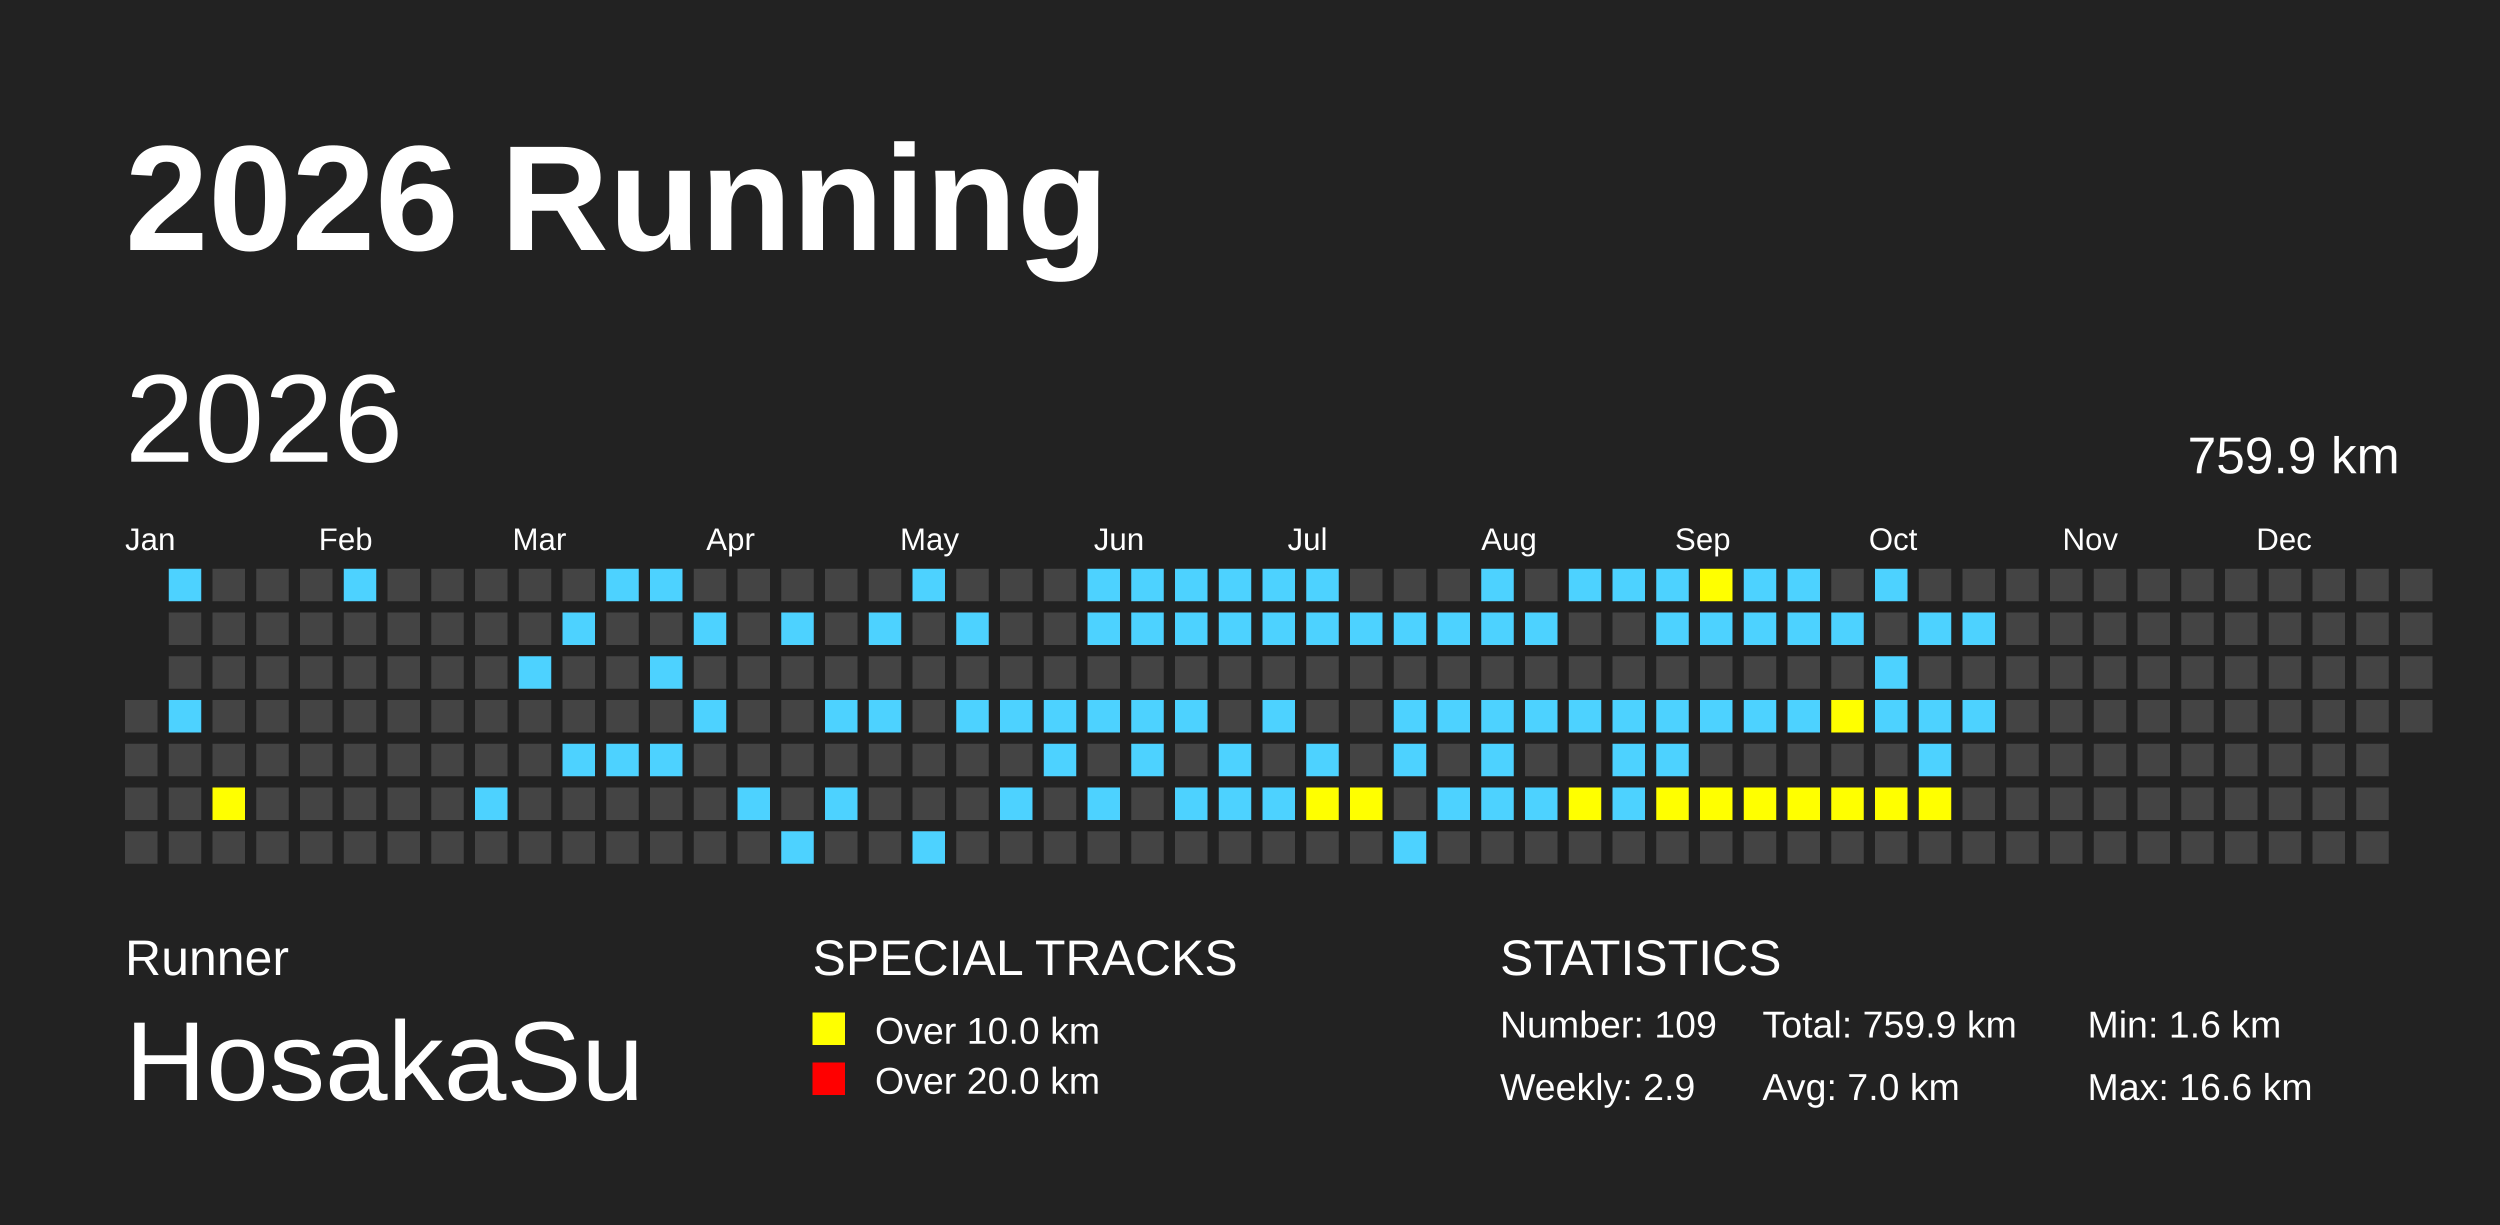
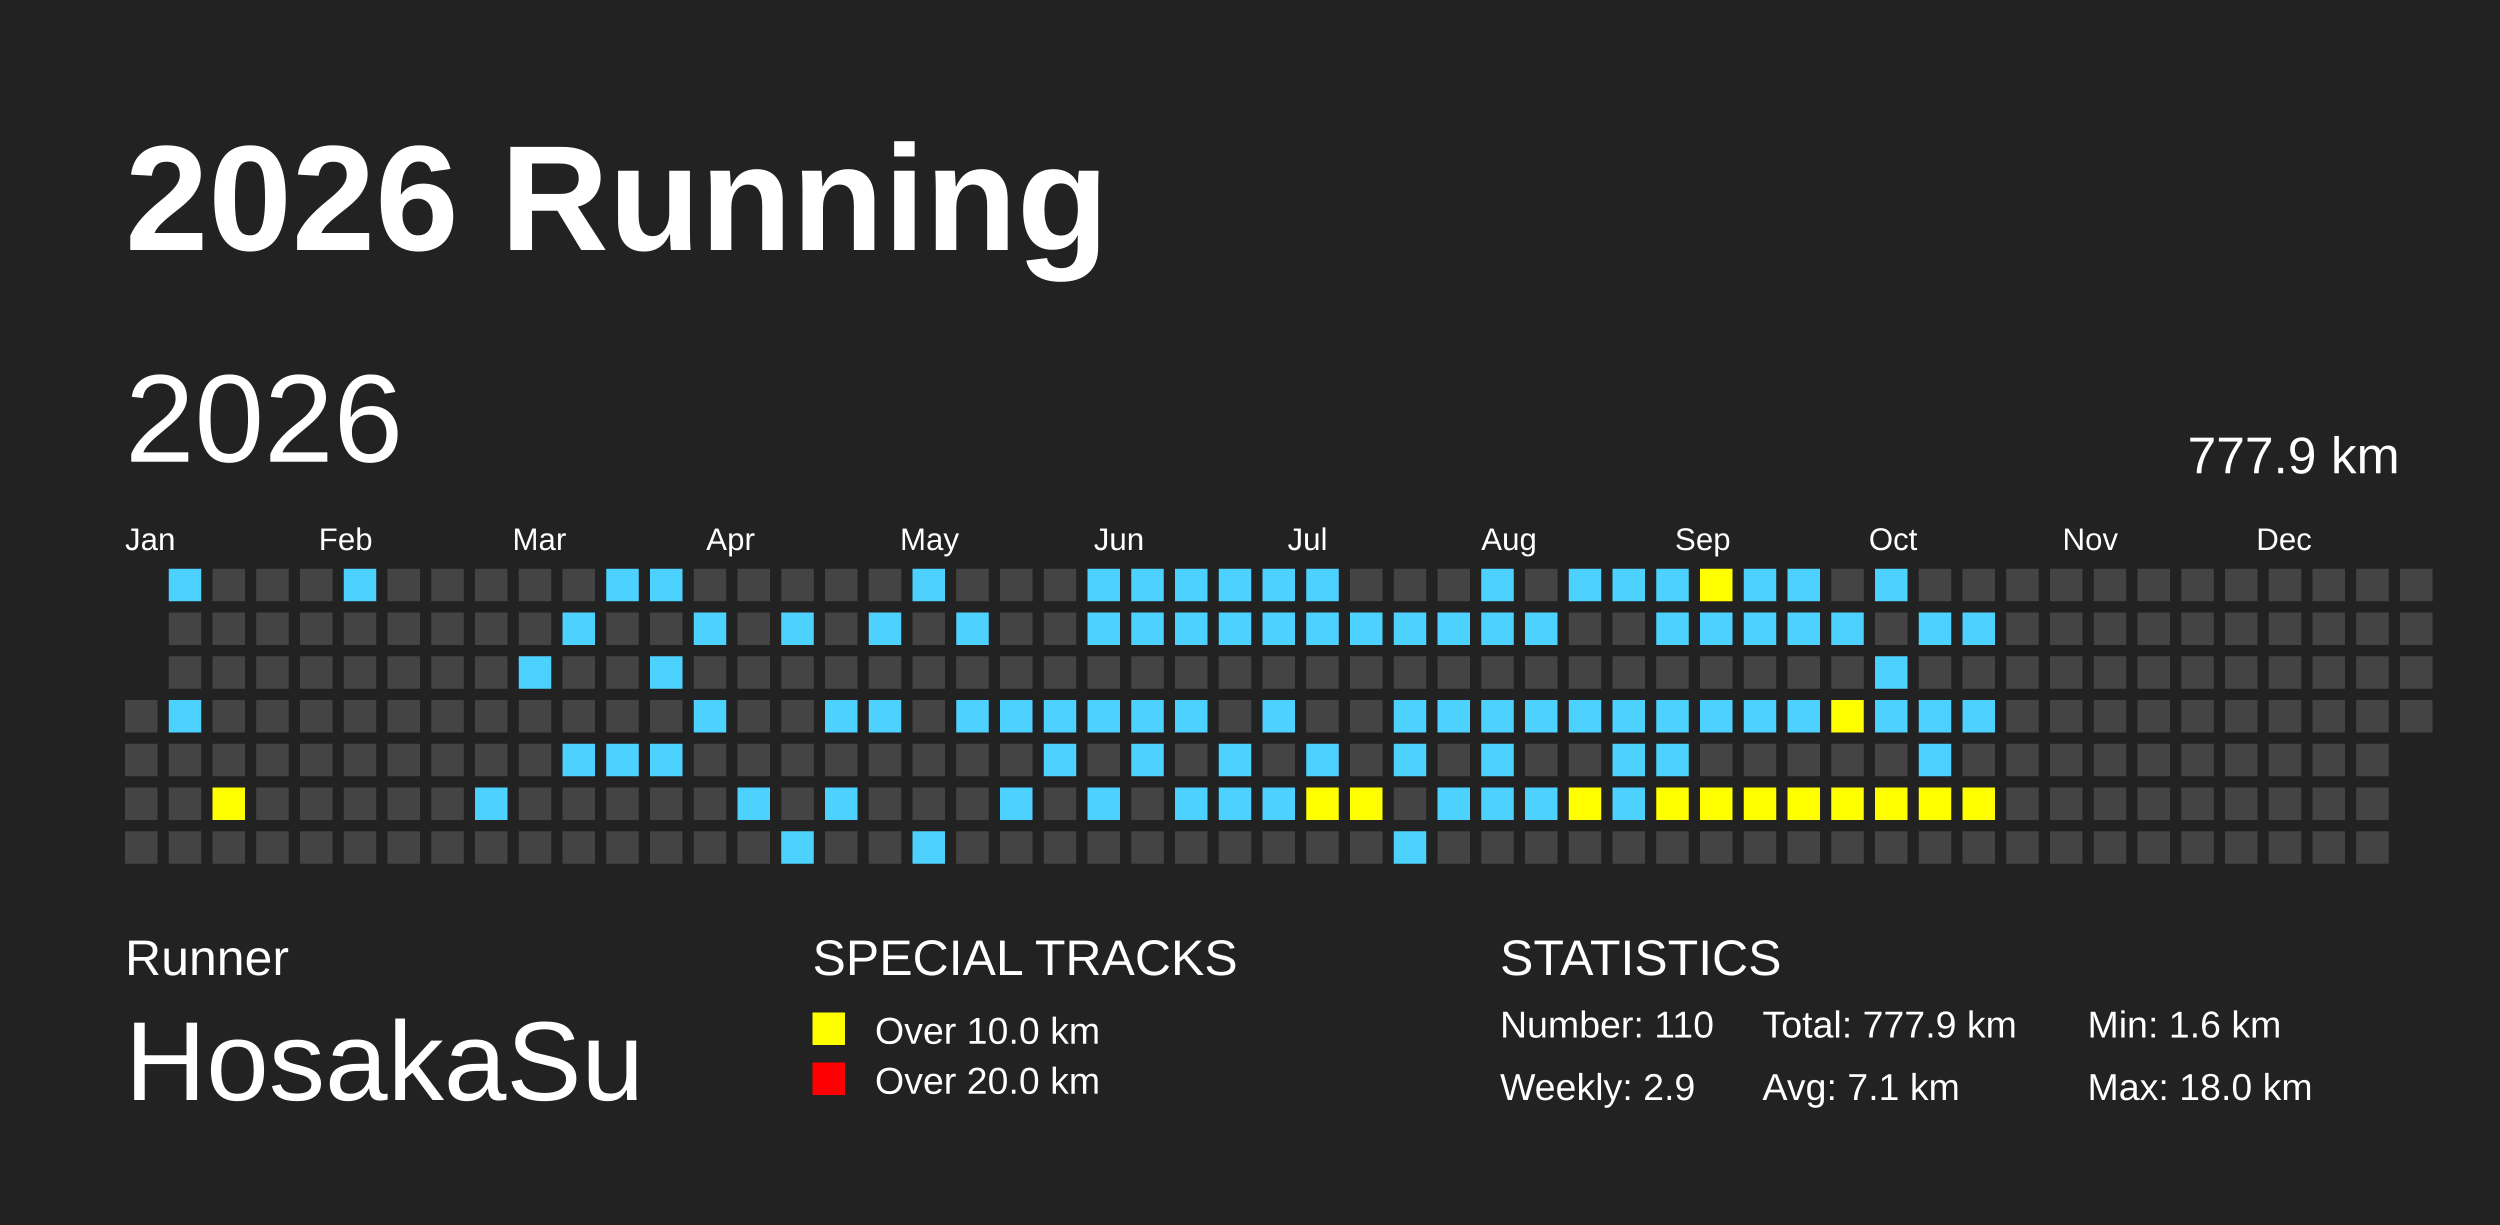
<svg xmlns="http://www.w3.org/2000/svg" baseProfile="full" height="98mm" version="1.1" viewBox="0,0,200,98" width="200mm">
  <defs>
    <pattern height="2" id="indoor-stripe" patternUnits="userSpaceOnUse" width="2">
      <line stroke="white" stroke-opacity="0.45" stroke-width="0.5" x1="0" x2="2" y1="2" y2="0" />
    </pattern>
  </defs>
  <rect fill="#222222" height="98" width="200" x="0" y="0" />
  <text fill="#FFFFFF" style="font-size:12px; font-family:Arial; font-weight:bold;" x="10" y="20">2026 Running</text>
  <text fill="#FFFFFF" style="font-size:4px; font-family:Arial" x="10" y="78">Runner</text>
  <text fill="#FFFFFF" style="font-size:9px; font-family:Arial" x="10" y="88">HosakaSu</text>
  <text fill="#FFFFFF" style="font-size:4px; font-family:Arial" x="65" y="78">SPECIAL TRACKS</text>
  <rect fill="yellow" height="2.6" width="2.6" x="65" y="81" />
  <text fill="#FFFFFF" style="font-size:3px; font-family:Arial" x="70" y="83.5">Over 10.0 km</text>
  <rect fill="red" height="2.6" width="2.6" x="65" y="85" />
  <text fill="#FFFFFF" style="font-size:3px; font-family:Arial" x="70" y="87.5">Over 20.0 km</text>
  <text fill="#FFFFFF" style="font-size:4px; font-family:Arial" x="120" y="78">STATISTICS</text>
-   <text fill="#FFFFFF" style="font-size:3px; font-family:Arial" x="120" y="83">Number: 109</text>
+   <text fill="#FFFFFF" style="font-size:3px; font-family:Arial" x="120" y="83">Number: 110</text>
  <text fill="#FFFFFF" style="font-size:3px; font-family:Arial" x="120" y="88">Weekly: 2.9</text>
-   <text fill="#FFFFFF" style="font-size:3px; font-family:Arial" x="141" y="83">Total: 759.9 km</text>
-   <text fill="#FFFFFF" style="font-size:3px; font-family:Arial" x="141" y="88">Avg: 7.0 km</text>
+   <text fill="#FFFFFF" style="font-size:3px; font-family:Arial" x="141" y="83">Total: 777.9 km</text>
+   <text fill="#FFFFFF" style="font-size:3px; font-family:Arial" x="141" y="88">Avg: 7.1 km</text>
  <text fill="#FFFFFF" style="font-size:3px; font-family:Arial" x="167" y="83">Min: 1.6 km</text>
-   <text fill="#FFFFFF" style="font-size:3px; font-family:Arial" x="167" y="88">Max: 16.6 km</text>
+   <text fill="#FFFFFF" style="font-size:3px; font-family:Arial" x="167" y="88">Max: 18.0 km</text>
  <text dominant-baseline="hanging" fill="#FFFFFF" style="font-size:10.0px; font-family:Arial;" x="10" y="30">2026</text>
-   <text dominant-baseline="hanging" fill="#FFFFFF" style="font-size:4.125px; font-family:Arial;" x="175" y="35">759.9 km</text>
+   <text dominant-baseline="hanging" fill="#FFFFFF" style="font-size:4.125px; font-family:Arial;" x="175" y="35">777.9 km</text>
  <text fill="#FFFFFF" style="font-size:2.5px; font-family:Arial" x="10.0" y="44">Jan</text>
  <text fill="#FFFFFF" style="font-size:2.5px; font-family:Arial" x="25.5" y="44">Feb</text>
  <text fill="#FFFFFF" style="font-size:2.5px; font-family:Arial" x="41.0" y="44">Mar</text>
  <text fill="#FFFFFF" style="font-size:2.5px; font-family:Arial" x="56.5" y="44">Apr</text>
  <text fill="#FFFFFF" style="font-size:2.5px; font-family:Arial" x="72.0" y="44">May</text>
  <text fill="#FFFFFF" style="font-size:2.5px; font-family:Arial" x="87.5" y="44">Jun</text>
  <text fill="#FFFFFF" style="font-size:2.5px; font-family:Arial" x="103.0" y="44">Jul</text>
  <text fill="#FFFFFF" style="font-size:2.5px; font-family:Arial" x="118.5" y="44">Aug</text>
  <text fill="#FFFFFF" style="font-size:2.5px; font-family:Arial" x="134.0" y="44">Sep</text>
  <text fill="#FFFFFF" style="font-size:2.5px; font-family:Arial" x="149.5" y="44">Oct</text>
  <text fill="#FFFFFF" style="font-size:2.5px; font-family:Arial" x="165.0" y="44">Nov</text>
  <text fill="#FFFFFF" style="font-size:2.5px; font-family:Arial" x="180.5" y="44">Dec</text>
  <rect fill="#444444" height="2.6" width="2.6" x="10.0" y="56.0" />
  <rect fill="#444444" height="2.6" width="2.6" x="10.0" y="59.5" />
  <rect fill="#444444" height="2.6" width="2.6" x="10.0" y="63.0" />
  <rect fill="#444444" height="2.6" width="2.6" x="10.0" y="66.5" />
  <rect fill="#4DD2FF" height="2.6" width="2.6" x="13.5" y="45.5" />
  <rect fill="#444444" height="2.6" width="2.6" x="13.5" y="49.0" />
  <rect fill="#444444" height="2.6" width="2.6" x="13.5" y="52.5" />
  <rect fill="#4DD2FF" height="2.6" width="2.6" x="13.5" y="56.0" />
  <rect fill="#444444" height="2.6" width="2.6" x="13.5" y="59.5" />
  <rect fill="#444444" height="2.6" width="2.6" x="13.5" y="63.0" />
  <rect fill="#444444" height="2.6" width="2.6" x="13.5" y="66.5" />
  <rect fill="#444444" height="2.6" width="2.6" x="17.0" y="45.5" />
  <rect fill="#444444" height="2.6" width="2.6" x="17.0" y="49.0" />
  <rect fill="#444444" height="2.6" width="2.6" x="17.0" y="52.5" />
  <rect fill="#444444" height="2.6" width="2.6" x="17.0" y="56.0" />
  <rect fill="#444444" height="2.6" width="2.6" x="17.0" y="59.5" />
  <rect fill="yellow" height="2.6" width="2.6" x="17.0" y="63.0" />
  <rect fill="#444444" height="2.6" width="2.6" x="17.0" y="66.5" />
  <rect fill="#444444" height="2.6" width="2.6" x="20.5" y="45.5" />
  <rect fill="#444444" height="2.6" width="2.6" x="20.5" y="49.0" />
  <rect fill="#444444" height="2.6" width="2.6" x="20.5" y="52.5" />
  <rect fill="#444444" height="2.6" width="2.6" x="20.5" y="56.0" />
  <rect fill="#444444" height="2.6" width="2.6" x="20.5" y="59.5" />
  <rect fill="#444444" height="2.6" width="2.6" x="20.5" y="63.0" />
  <rect fill="#444444" height="2.6" width="2.6" x="20.5" y="66.5" />
  <rect fill="#444444" height="2.6" width="2.6" x="24.0" y="45.5" />
  <rect fill="#444444" height="2.6" width="2.6" x="24.0" y="49.0" />
  <rect fill="#444444" height="2.6" width="2.6" x="24.0" y="52.5" />
  <rect fill="#444444" height="2.6" width="2.6" x="24.0" y="56.0" />
  <rect fill="#444444" height="2.6" width="2.6" x="24.0" y="59.5" />
  <rect fill="#444444" height="2.6" width="2.6" x="24.0" y="63.0" />
  <rect fill="#444444" height="2.6" width="2.6" x="24.0" y="66.5" />
  <rect fill="#4DD2FF" height="2.6" width="2.6" x="27.5" y="45.5" />
  <rect fill="#444444" height="2.6" width="2.6" x="27.5" y="49.0" />
  <rect fill="#444444" height="2.6" width="2.6" x="27.5" y="52.5" />
  <rect fill="#444444" height="2.6" width="2.6" x="27.5" y="56.0" />
  <rect fill="#444444" height="2.6" width="2.6" x="27.5" y="59.5" />
  <rect fill="#444444" height="2.6" width="2.6" x="27.5" y="63.0" />
  <rect fill="#444444" height="2.6" width="2.6" x="27.5" y="66.5" />
  <rect fill="#444444" height="2.6" width="2.6" x="31.0" y="45.5" />
  <rect fill="#444444" height="2.6" width="2.6" x="31.0" y="49.0" />
  <rect fill="#444444" height="2.6" width="2.6" x="31.0" y="52.5" />
  <rect fill="#444444" height="2.6" width="2.6" x="31.0" y="56.0" />
  <rect fill="#444444" height="2.6" width="2.6" x="31.0" y="59.5" />
  <rect fill="#444444" height="2.6" width="2.6" x="31.0" y="63.0" />
  <rect fill="#444444" height="2.6" width="2.6" x="31.0" y="66.5" />
  <rect fill="#444444" height="2.6" width="2.6" x="34.5" y="45.5" />
  <rect fill="#444444" height="2.6" width="2.6" x="34.5" y="49.0" />
  <rect fill="#444444" height="2.6" width="2.6" x="34.5" y="52.5" />
  <rect fill="#444444" height="2.6" width="2.6" x="34.5" y="56.0" />
  <rect fill="#444444" height="2.6" width="2.6" x="34.5" y="59.5" />
  <rect fill="#444444" height="2.6" width="2.6" x="34.5" y="63.0" />
  <rect fill="#444444" height="2.6" width="2.6" x="34.5" y="66.5" />
  <rect fill="#444444" height="2.6" width="2.6" x="38.0" y="45.5" />
  <rect fill="#444444" height="2.6" width="2.6" x="38.0" y="49.0" />
  <rect fill="#444444" height="2.6" width="2.6" x="38.0" y="52.5" />
  <rect fill="#444444" height="2.6" width="2.6" x="38.0" y="56.0" />
  <rect fill="#444444" height="2.6" width="2.6" x="38.0" y="59.5" />
  <rect fill="#4DD2FF" height="2.6" width="2.6" x="38.0" y="63.0" />
  <rect fill="#444444" height="2.6" width="2.6" x="38.0" y="66.5" />
  <rect fill="#444444" height="2.6" width="2.6" x="41.5" y="45.5" />
  <rect fill="#444444" height="2.6" width="2.6" x="41.5" y="49.0" />
  <rect fill="#4DD2FF" height="2.6" width="2.6" x="41.5" y="52.5" />
  <rect fill="#444444" height="2.6" width="2.6" x="41.5" y="56.0" />
  <rect fill="#444444" height="2.6" width="2.6" x="41.5" y="59.5" />
  <rect fill="#444444" height="2.6" width="2.6" x="41.5" y="63.0" />
  <rect fill="#444444" height="2.6" width="2.6" x="41.5" y="66.5" />
  <rect fill="#444444" height="2.6" width="2.6" x="45.0" y="45.5" />
  <rect fill="#4DD2FF" height="2.6" width="2.6" x="45.0" y="49.0" />
  <rect fill="#444444" height="2.6" width="2.6" x="45.0" y="52.5" />
  <rect fill="#444444" height="2.6" width="2.6" x="45.0" y="56.0" />
  <rect fill="#4DD2FF" height="2.6" width="2.6" x="45.0" y="59.5" />
  <rect fill="#444444" height="2.6" width="2.6" x="45.0" y="63.0" />
  <rect fill="#444444" height="2.6" width="2.6" x="45.0" y="66.5" />
  <rect fill="#4DD2FF" height="2.6" width="2.6" x="48.5" y="45.5" />
  <rect fill="#444444" height="2.6" width="2.6" x="48.5" y="49.0" />
  <rect fill="#444444" height="2.6" width="2.6" x="48.5" y="52.5" />
  <rect fill="#444444" height="2.6" width="2.6" x="48.5" y="56.0" />
  <rect fill="#4DD2FF" height="2.6" width="2.6" x="48.5" y="59.5" />
  <rect fill="#444444" height="2.6" width="2.6" x="48.5" y="63.0" />
  <rect fill="#444444" height="2.6" width="2.6" x="48.5" y="66.5" />
  <rect fill="#4DD2FF" height="2.6" width="2.6" x="52.0" y="45.5" />
  <rect fill="#444444" height="2.6" width="2.6" x="52.0" y="49.0" />
  <rect fill="#4DD2FF" height="2.6" width="2.6" x="52.0" y="52.5" />
  <rect fill="#444444" height="2.6" width="2.6" x="52.0" y="56.0" />
  <rect fill="#4DD2FF" height="2.6" width="2.6" x="52.0" y="59.5" />
  <rect fill="#444444" height="2.6" width="2.6" x="52.0" y="63.0" />
  <rect fill="#444444" height="2.6" width="2.6" x="52.0" y="66.5" />
  <rect fill="#444444" height="2.6" width="2.6" x="55.5" y="45.5" />
  <rect fill="#4DD2FF" height="2.6" width="2.6" x="55.5" y="49.0" />
  <rect fill="#444444" height="2.6" width="2.6" x="55.5" y="52.5" />
  <rect fill="#4DD2FF" height="2.6" width="2.6" x="55.5" y="56.0" />
  <rect fill="#444444" height="2.6" width="2.6" x="55.5" y="59.5" />
  <rect fill="#444444" height="2.6" width="2.6" x="55.5" y="63.0" />
  <rect fill="#444444" height="2.6" width="2.6" x="55.5" y="66.5" />
  <rect fill="#444444" height="2.6" width="2.6" x="59.0" y="45.5" />
  <rect fill="#444444" height="2.6" width="2.6" x="59.0" y="49.0" />
  <rect fill="#444444" height="2.6" width="2.6" x="59.0" y="52.5" />
  <rect fill="#444444" height="2.6" width="2.6" x="59.0" y="56.0" />
  <rect fill="#444444" height="2.6" width="2.6" x="59.0" y="59.5" />
  <rect fill="#4DD2FF" height="2.6" width="2.6" x="59.0" y="63.0" />
  <rect fill="#444444" height="2.6" width="2.6" x="59.0" y="66.5" />
  <rect fill="#444444" height="2.6" width="2.6" x="62.5" y="45.5" />
  <rect fill="#4DD2FF" height="2.6" width="2.6" x="62.5" y="49.0" />
  <rect fill="#444444" height="2.6" width="2.6" x="62.5" y="52.5" />
  <rect fill="#444444" height="2.6" width="2.6" x="62.5" y="56.0" />
  <rect fill="#444444" height="2.6" width="2.6" x="62.5" y="59.5" />
  <rect fill="#444444" height="2.6" width="2.6" x="62.5" y="63.0" />
  <rect fill="#4DD2FF" height="2.6" width="2.6" x="62.5" y="66.5" />
  <rect fill="#444444" height="2.6" width="2.6" x="66.0" y="45.5" />
  <rect fill="#444444" height="2.6" width="2.6" x="66.0" y="49.0" />
  <rect fill="#444444" height="2.6" width="2.6" x="66.0" y="52.5" />
  <rect fill="#4DD2FF" height="2.6" width="2.6" x="66.0" y="56.0" />
  <rect fill="#444444" height="2.6" width="2.6" x="66.0" y="59.5" />
  <rect fill="#4DD2FF" height="2.6" width="2.6" x="66.0" y="63.0" />
  <rect fill="#444444" height="2.6" width="2.6" x="66.0" y="66.5" />
  <rect fill="#444444" height="2.6" width="2.6" x="69.5" y="45.5" />
  <rect fill="#4DD2FF" height="2.6" width="2.6" x="69.5" y="49.0" />
  <rect fill="#444444" height="2.6" width="2.6" x="69.5" y="52.5" />
  <rect fill="#4DD2FF" height="2.6" width="2.6" x="69.5" y="56.0" />
  <rect fill="#444444" height="2.6" width="2.6" x="69.5" y="59.5" />
  <rect fill="#444444" height="2.6" width="2.6" x="69.5" y="63.0" />
  <rect fill="#444444" height="2.6" width="2.6" x="69.5" y="66.5" />
  <rect fill="#4DD2FF" height="2.6" width="2.6" x="73.0" y="45.5" />
  <rect fill="#444444" height="2.6" width="2.6" x="73.0" y="49.0" />
  <rect fill="#444444" height="2.6" width="2.6" x="73.0" y="52.5" />
  <rect fill="#444444" height="2.6" width="2.6" x="73.0" y="56.0" />
  <rect fill="#444444" height="2.6" width="2.6" x="73.0" y="59.5" />
  <rect fill="#444444" height="2.6" width="2.6" x="73.0" y="63.0" />
  <rect fill="#4DD2FF" height="2.6" width="2.6" x="73.0" y="66.5" />
  <rect fill="#444444" height="2.6" width="2.6" x="76.5" y="45.5" />
  <rect fill="#4DD2FF" height="2.6" width="2.6" x="76.5" y="49.0" />
  <rect fill="#444444" height="2.6" width="2.6" x="76.5" y="52.5" />
  <rect fill="#4DD2FF" height="2.6" width="2.6" x="76.5" y="56.0" />
  <rect fill="#444444" height="2.6" width="2.6" x="76.5" y="59.5" />
  <rect fill="#444444" height="2.6" width="2.6" x="76.5" y="63.0" />
  <rect fill="#444444" height="2.6" width="2.6" x="76.5" y="66.5" />
  <rect fill="#444444" height="2.6" width="2.6" x="80.0" y="45.5" />
  <rect fill="#444444" height="2.6" width="2.6" x="80.0" y="49.0" />
  <rect fill="#444444" height="2.6" width="2.6" x="80.0" y="52.5" />
  <rect fill="#4DD2FF" height="2.6" width="2.6" x="80.0" y="56.0" />
  <rect fill="#444444" height="2.6" width="2.6" x="80.0" y="59.5" />
  <rect fill="#4DD2FF" height="2.6" width="2.6" x="80.0" y="63.0" />
  <rect fill="#444444" height="2.6" width="2.6" x="80.0" y="66.5" />
  <rect fill="#444444" height="2.6" width="2.6" x="83.5" y="45.5" />
  <rect fill="#444444" height="2.6" width="2.6" x="83.5" y="49.0" />
  <rect fill="#444444" height="2.6" width="2.6" x="83.5" y="52.5" />
  <rect fill="#4DD2FF" height="2.6" width="2.6" x="83.5" y="56.0" />
  <rect fill="#4DD2FF" height="2.6" width="2.6" x="83.5" y="59.5" />
  <rect fill="#444444" height="2.6" width="2.6" x="83.5" y="63.0" />
  <rect fill="#444444" height="2.6" width="2.6" x="83.5" y="66.5" />
  <rect fill="#4DD2FF" height="2.6" width="2.6" x="87.0" y="45.5" />
  <rect fill="#4DD2FF" height="2.6" width="2.6" x="87.0" y="49.0" />
  <rect fill="#444444" height="2.6" width="2.6" x="87.0" y="52.5" />
  <rect fill="#4DD2FF" height="2.6" width="2.6" x="87.0" y="56.0" />
  <rect fill="#444444" height="2.6" width="2.6" x="87.0" y="59.5" />
  <rect fill="#4DD2FF" height="2.6" width="2.6" x="87.0" y="63.0" />
  <rect fill="#444444" height="2.6" width="2.6" x="87.0" y="66.5" />
  <rect fill="#4DD2FF" height="2.6" width="2.6" x="90.5" y="45.5" />
  <rect fill="#4DD2FF" height="2.6" width="2.6" x="90.5" y="49.0" />
  <rect fill="#444444" height="2.6" width="2.6" x="90.5" y="52.5" />
  <rect fill="#4DD2FF" height="2.6" width="2.6" x="90.5" y="56.0" />
  <rect fill="#4DD2FF" height="2.6" width="2.6" x="90.5" y="59.5" />
  <rect fill="#444444" height="2.6" width="2.6" x="90.5" y="63.0" />
  <rect fill="#444444" height="2.6" width="2.6" x="90.5" y="66.5" />
  <rect fill="#4DD2FF" height="2.6" width="2.6" x="94.0" y="45.5" />
  <rect fill="#4DD2FF" height="2.6" width="2.6" x="94.0" y="49.0" />
  <rect fill="#444444" height="2.6" width="2.6" x="94.0" y="52.5" />
  <rect fill="#4DD2FF" height="2.6" width="2.6" x="94.0" y="56.0" />
  <rect fill="#444444" height="2.6" width="2.6" x="94.0" y="59.5" />
  <rect fill="#4DD2FF" height="2.6" width="2.6" x="94.0" y="63.0" />
  <rect fill="#444444" height="2.6" width="2.6" x="94.0" y="66.5" />
  <rect fill="#4DD2FF" height="2.6" width="2.6" x="97.5" y="45.5" />
  <rect fill="#4DD2FF" height="2.6" width="2.6" x="97.5" y="49.0" />
  <rect fill="#444444" height="2.6" width="2.6" x="97.5" y="52.5" />
  <rect fill="#444444" height="2.6" width="2.6" x="97.5" y="56.0" />
  <rect fill="#4DD2FF" height="2.6" width="2.6" x="97.5" y="59.5" />
  <rect fill="#4DD2FF" height="2.6" width="2.6" x="97.5" y="63.0" />
  <rect fill="#444444" height="2.6" width="2.6" x="97.5" y="66.5" />
  <rect fill="#4DD2FF" height="2.6" width="2.6" x="101.0" y="45.5" />
  <rect fill="#4DD2FF" height="2.6" width="2.6" x="101.0" y="49.0" />
  <rect fill="#444444" height="2.6" width="2.6" x="101.0" y="52.5" />
  <rect fill="#4DD2FF" height="2.6" width="2.6" x="101.0" y="56.0" />
  <rect fill="#444444" height="2.6" width="2.6" x="101.0" y="59.5" />
  <rect fill="#4DD2FF" height="2.6" width="2.6" x="101.0" y="63.0" />
  <rect fill="#444444" height="2.6" width="2.6" x="101.0" y="66.5" />
  <rect fill="#4DD2FF" height="2.6" width="2.6" x="104.5" y="45.5" />
  <rect fill="#4DD2FF" height="2.6" width="2.6" x="104.5" y="49.0" />
  <rect fill="#444444" height="2.6" width="2.6" x="104.5" y="52.5" />
  <rect fill="#444444" height="2.6" width="2.6" x="104.5" y="56.0" />
  <rect fill="#4DD2FF" height="2.6" width="2.6" x="104.5" y="59.5" />
  <rect fill="yellow" height="2.6" width="2.6" x="104.5" y="63.0" />
  <rect fill="#444444" height="2.6" width="2.6" x="104.5" y="66.5" />
  <rect fill="#444444" height="2.6" width="2.6" x="108.0" y="45.5" />
  <rect fill="#4DD2FF" height="2.6" width="2.6" x="108.0" y="49.0" />
  <rect fill="#444444" height="2.6" width="2.6" x="108.0" y="52.5" />
  <rect fill="#444444" height="2.6" width="2.6" x="108.0" y="56.0" />
  <rect fill="#444444" height="2.6" width="2.6" x="108.0" y="59.5" />
  <rect fill="yellow" height="2.6" width="2.6" x="108.0" y="63.0" />
  <rect fill="#444444" height="2.6" width="2.6" x="108.0" y="66.5" />
  <rect fill="#444444" height="2.6" width="2.6" x="111.5" y="45.5" />
  <rect fill="#4DD2FF" height="2.6" width="2.6" x="111.5" y="49.0" />
  <rect fill="#444444" height="2.6" width="2.6" x="111.5" y="52.5" />
  <rect fill="#4DD2FF" height="2.6" width="2.6" x="111.5" y="56.0" />
  <rect fill="#4DD2FF" height="2.6" width="2.6" x="111.5" y="59.5" />
  <rect fill="#444444" height="2.6" width="2.6" x="111.5" y="63.0" />
  <rect fill="#4DD2FF" height="2.6" width="2.6" x="111.5" y="66.5" />
  <rect fill="#444444" height="2.6" width="2.6" x="115.0" y="45.5" />
  <rect fill="#4DD2FF" height="2.6" width="2.6" x="115.0" y="49.0" />
  <rect fill="#444444" height="2.6" width="2.6" x="115.0" y="52.5" />
  <rect fill="#4DD2FF" height="2.6" width="2.6" x="115.0" y="56.0" />
  <rect fill="#444444" height="2.6" width="2.6" x="115.0" y="59.5" />
  <rect fill="#4DD2FF" height="2.6" width="2.6" x="115.0" y="63.0" />
  <rect fill="#444444" height="2.6" width="2.6" x="115.0" y="66.5" />
  <rect fill="#4DD2FF" height="2.6" width="2.6" x="118.5" y="45.5" />
  <rect fill="#4DD2FF" height="2.6" width="2.6" x="118.5" y="49.0" />
  <rect fill="#444444" height="2.6" width="2.6" x="118.5" y="52.5" />
  <rect fill="#4DD2FF" height="2.6" width="2.6" x="118.5" y="56.0" />
  <rect fill="#4DD2FF" height="2.6" width="2.6" x="118.5" y="59.5" />
  <rect fill="#4DD2FF" height="2.6" width="2.6" x="118.5" y="63.0" />
  <rect fill="#444444" height="2.6" width="2.6" x="118.5" y="66.5" />
  <rect fill="#444444" height="2.6" width="2.6" x="122.0" y="45.5" />
  <rect fill="#4DD2FF" height="2.6" width="2.6" x="122.0" y="49.0" />
  <rect fill="#444444" height="2.6" width="2.6" x="122.0" y="52.5" />
  <rect fill="#4DD2FF" height="2.6" width="2.6" x="122.0" y="56.0" />
  <rect fill="#444444" height="2.6" width="2.6" x="122.0" y="59.5" />
  <rect fill="#4DD2FF" height="2.6" width="2.6" x="122.0" y="63.0" />
  <rect fill="#444444" height="2.6" width="2.6" x="122.0" y="66.5" />
  <rect fill="#4DD2FF" height="2.6" width="2.6" x="125.5" y="45.5" />
  <rect fill="#444444" height="2.6" width="2.6" x="125.5" y="49.0" />
  <rect fill="#444444" height="2.6" width="2.6" x="125.5" y="52.5" />
  <rect fill="#4DD2FF" height="2.6" width="2.6" x="125.5" y="56.0" />
  <rect fill="#444444" height="2.6" width="2.6" x="125.5" y="59.5" />
  <rect fill="yellow" height="2.6" width="2.6" x="125.5" y="63.0" />
  <rect fill="#444444" height="2.6" width="2.6" x="125.5" y="66.5" />
  <rect fill="#4DD2FF" height="2.6" width="2.6" x="129.0" y="45.5" />
  <rect fill="#444444" height="2.6" width="2.6" x="129.0" y="49.0" />
  <rect fill="#444444" height="2.6" width="2.6" x="129.0" y="52.5" />
  <rect fill="#4DD2FF" height="2.6" width="2.6" x="129.0" y="56.0" />
  <rect fill="#4DD2FF" height="2.6" width="2.6" x="129.0" y="59.5" />
  <rect fill="#4DD2FF" height="2.6" width="2.6" x="129.0" y="63.0" />
  <rect fill="#444444" height="2.6" width="2.6" x="129.0" y="66.5" />
  <rect fill="#4DD2FF" height="2.6" width="2.6" x="132.5" y="45.5" />
  <rect fill="#4DD2FF" height="2.6" width="2.6" x="132.5" y="49.0" />
  <rect fill="#444444" height="2.6" width="2.6" x="132.5" y="52.5" />
  <rect fill="#4DD2FF" height="2.6" width="2.6" x="132.5" y="56.0" />
  <rect fill="#4DD2FF" height="2.6" width="2.6" x="132.5" y="59.5" />
  <rect fill="yellow" height="2.6" width="2.6" x="132.5" y="63.0" />
  <rect fill="#444444" height="2.6" width="2.6" x="132.5" y="66.5" />
  <rect fill="yellow" height="2.6" width="2.6" x="136.0" y="45.5" />
  <rect fill="#4DD2FF" height="2.6" width="2.6" x="136.0" y="49.0" />
  <rect fill="#444444" height="2.6" width="2.6" x="136.0" y="52.5" />
  <rect fill="#4DD2FF" height="2.6" width="2.6" x="136.0" y="56.0" />
  <rect fill="#444444" height="2.6" width="2.6" x="136.0" y="59.5" />
  <rect fill="yellow" height="2.6" width="2.6" x="136.0" y="63.0" />
  <rect fill="#444444" height="2.6" width="2.6" x="136.0" y="66.5" />
  <rect fill="#4DD2FF" height="2.6" width="2.6" x="139.5" y="45.5" />
  <rect fill="#4DD2FF" height="2.6" width="2.6" x="139.5" y="49.0" />
  <rect fill="#444444" height="2.6" width="2.6" x="139.5" y="52.5" />
  <rect fill="#4DD2FF" height="2.6" width="2.6" x="139.5" y="56.0" />
  <rect fill="#444444" height="2.6" width="2.6" x="139.5" y="59.5" />
  <rect fill="yellow" height="2.6" width="2.6" x="139.5" y="63.0" />
  <rect fill="#444444" height="2.6" width="2.6" x="139.5" y="66.5" />
  <rect fill="#4DD2FF" height="2.6" width="2.6" x="143.0" y="45.5" />
  <rect fill="#4DD2FF" height="2.6" width="2.6" x="143.0" y="49.0" />
  <rect fill="#444444" height="2.6" width="2.6" x="143.0" y="52.5" />
  <rect fill="#4DD2FF" height="2.6" width="2.6" x="143.0" y="56.0" />
  <rect fill="#444444" height="2.6" width="2.6" x="143.0" y="59.5" />
  <rect fill="yellow" height="2.6" width="2.6" x="143.0" y="63.0" />
  <rect fill="#444444" height="2.6" width="2.6" x="143.0" y="66.5" />
  <rect fill="#444444" height="2.6" width="2.6" x="146.5" y="45.5" />
  <rect fill="#4DD2FF" height="2.6" width="2.6" x="146.5" y="49.0" />
  <rect fill="#444444" height="2.6" width="2.6" x="146.5" y="52.5" />
  <rect fill="yellow" height="2.6" width="2.6" x="146.5" y="56.0" />
  <rect fill="#444444" height="2.6" width="2.6" x="146.5" y="59.5" />
  <rect fill="yellow" height="2.6" width="2.6" x="146.5" y="63.0" />
  <rect fill="#444444" height="2.6" width="2.6" x="146.5" y="66.5" />
  <rect fill="#4DD2FF" height="2.6" width="2.6" x="150.0" y="45.5" />
  <rect fill="#444444" height="2.6" width="2.6" x="150.0" y="49.0" />
  <rect fill="#4DD2FF" height="2.6" width="2.6" x="150.0" y="52.5" />
  <rect fill="#4DD2FF" height="2.6" width="2.6" x="150.0" y="56.0" />
  <rect fill="#444444" height="2.6" width="2.6" x="150.0" y="59.5" />
  <rect fill="yellow" height="2.6" width="2.6" x="150.0" y="63.0" />
  <rect fill="#444444" height="2.6" width="2.6" x="150.0" y="66.5" />
  <rect fill="#444444" height="2.6" width="2.6" x="153.5" y="45.5" />
  <rect fill="#4DD2FF" height="2.6" width="2.6" x="153.5" y="49.0" />
  <rect fill="#444444" height="2.6" width="2.6" x="153.5" y="52.5" />
  <rect fill="#4DD2FF" height="2.6" width="2.6" x="153.5" y="56.0" />
  <rect fill="#4DD2FF" height="2.6" width="2.6" x="153.5" y="59.5" />
  <rect fill="yellow" height="2.6" width="2.6" x="153.5" y="63.0" />
  <rect fill="#444444" height="2.6" width="2.6" x="153.5" y="66.5" />
  <rect fill="#444444" height="2.6" width="2.6" x="157.0" y="45.5" />
  <rect fill="#4DD2FF" height="2.6" width="2.6" x="157.0" y="49.0" />
  <rect fill="#444444" height="2.6" width="2.6" x="157.0" y="52.5" />
  <rect fill="#4DD2FF" height="2.6" width="2.6" x="157.0" y="56.0" />
  <rect fill="#444444" height="2.6" width="2.6" x="157.0" y="59.5" />
-   <rect fill="#444444" height="2.6" width="2.6" x="157.0" y="63.0" />
+   <rect fill="yellow" height="2.6" width="2.6" x="157.0" y="63.0" />
  <rect fill="#444444" height="2.6" width="2.6" x="157.0" y="66.5" />
  <rect fill="#444444" height="2.6" width="2.6" x="160.5" y="45.5" />
  <rect fill="#444444" height="2.6" width="2.6" x="160.5" y="49.0" />
  <rect fill="#444444" height="2.6" width="2.6" x="160.5" y="52.5" />
  <rect fill="#444444" height="2.6" width="2.6" x="160.5" y="56.0" />
  <rect fill="#444444" height="2.6" width="2.6" x="160.5" y="59.5" />
  <rect fill="#444444" height="2.6" width="2.6" x="160.5" y="63.0" />
  <rect fill="#444444" height="2.6" width="2.6" x="160.5" y="66.5" />
  <rect fill="#444444" height="2.6" width="2.6" x="164.0" y="45.5" />
  <rect fill="#444444" height="2.6" width="2.6" x="164.0" y="49.0" />
  <rect fill="#444444" height="2.6" width="2.6" x="164.0" y="52.5" />
  <rect fill="#444444" height="2.6" width="2.6" x="164.0" y="56.0" />
  <rect fill="#444444" height="2.6" width="2.6" x="164.0" y="59.5" />
  <rect fill="#444444" height="2.6" width="2.6" x="164.0" y="63.0" />
  <rect fill="#444444" height="2.6" width="2.6" x="164.0" y="66.5" />
  <rect fill="#444444" height="2.6" width="2.6" x="167.5" y="45.5" />
  <rect fill="#444444" height="2.6" width="2.6" x="167.5" y="49.0" />
  <rect fill="#444444" height="2.6" width="2.6" x="167.5" y="52.5" />
  <rect fill="#444444" height="2.6" width="2.6" x="167.5" y="56.0" />
  <rect fill="#444444" height="2.6" width="2.6" x="167.5" y="59.5" />
  <rect fill="#444444" height="2.6" width="2.6" x="167.5" y="63.0" />
  <rect fill="#444444" height="2.6" width="2.6" x="167.5" y="66.5" />
  <rect fill="#444444" height="2.6" width="2.6" x="171.0" y="45.5" />
  <rect fill="#444444" height="2.6" width="2.6" x="171.0" y="49.0" />
  <rect fill="#444444" height="2.6" width="2.6" x="171.0" y="52.5" />
  <rect fill="#444444" height="2.6" width="2.6" x="171.0" y="56.0" />
  <rect fill="#444444" height="2.6" width="2.6" x="171.0" y="59.5" />
  <rect fill="#444444" height="2.6" width="2.6" x="171.0" y="63.0" />
  <rect fill="#444444" height="2.6" width="2.6" x="171.0" y="66.5" />
  <rect fill="#444444" height="2.6" width="2.6" x="174.5" y="45.5" />
  <rect fill="#444444" height="2.6" width="2.6" x="174.5" y="49.0" />
  <rect fill="#444444" height="2.6" width="2.6" x="174.5" y="52.5" />
  <rect fill="#444444" height="2.6" width="2.6" x="174.5" y="56.0" />
  <rect fill="#444444" height="2.6" width="2.6" x="174.5" y="59.5" />
  <rect fill="#444444" height="2.6" width="2.6" x="174.5" y="63.0" />
  <rect fill="#444444" height="2.6" width="2.6" x="174.5" y="66.5" />
  <rect fill="#444444" height="2.6" width="2.6" x="178.0" y="45.5" />
  <rect fill="#444444" height="2.6" width="2.6" x="178.0" y="49.0" />
  <rect fill="#444444" height="2.6" width="2.6" x="178.0" y="52.5" />
  <rect fill="#444444" height="2.6" width="2.6" x="178.0" y="56.0" />
  <rect fill="#444444" height="2.6" width="2.6" x="178.0" y="59.5" />
  <rect fill="#444444" height="2.6" width="2.6" x="178.0" y="63.0" />
  <rect fill="#444444" height="2.6" width="2.6" x="178.0" y="66.5" />
  <rect fill="#444444" height="2.6" width="2.6" x="181.5" y="45.5" />
  <rect fill="#444444" height="2.6" width="2.6" x="181.5" y="49.0" />
  <rect fill="#444444" height="2.6" width="2.6" x="181.5" y="52.5" />
  <rect fill="#444444" height="2.6" width="2.6" x="181.5" y="56.0" />
  <rect fill="#444444" height="2.6" width="2.6" x="181.5" y="59.5" />
  <rect fill="#444444" height="2.6" width="2.6" x="181.5" y="63.0" />
  <rect fill="#444444" height="2.6" width="2.6" x="181.5" y="66.5" />
  <rect fill="#444444" height="2.6" width="2.6" x="185.0" y="45.5" />
  <rect fill="#444444" height="2.6" width="2.6" x="185.0" y="49.0" />
  <rect fill="#444444" height="2.6" width="2.6" x="185.0" y="52.5" />
  <rect fill="#444444" height="2.6" width="2.6" x="185.0" y="56.0" />
  <rect fill="#444444" height="2.6" width="2.6" x="185.0" y="59.5" />
  <rect fill="#444444" height="2.6" width="2.6" x="185.0" y="63.0" />
  <rect fill="#444444" height="2.6" width="2.6" x="185.0" y="66.5" />
  <rect fill="#444444" height="2.6" width="2.6" x="188.5" y="45.5" />
  <rect fill="#444444" height="2.6" width="2.6" x="188.5" y="49.0" />
  <rect fill="#444444" height="2.6" width="2.6" x="188.5" y="52.5" />
  <rect fill="#444444" height="2.6" width="2.6" x="188.5" y="56.0" />
  <rect fill="#444444" height="2.6" width="2.6" x="188.5" y="59.5" />
  <rect fill="#444444" height="2.6" width="2.6" x="188.5" y="63.0" />
  <rect fill="#444444" height="2.6" width="2.6" x="188.5" y="66.5" />
  <rect fill="#444444" height="2.6" width="2.6" x="192.0" y="45.5" />
  <rect fill="#444444" height="2.6" width="2.6" x="192.0" y="49.0" />
  <rect fill="#444444" height="2.6" width="2.6" x="192.0" y="52.5" />
  <rect fill="#444444" height="2.6" width="2.6" x="192.0" y="56.0" />
</svg>
